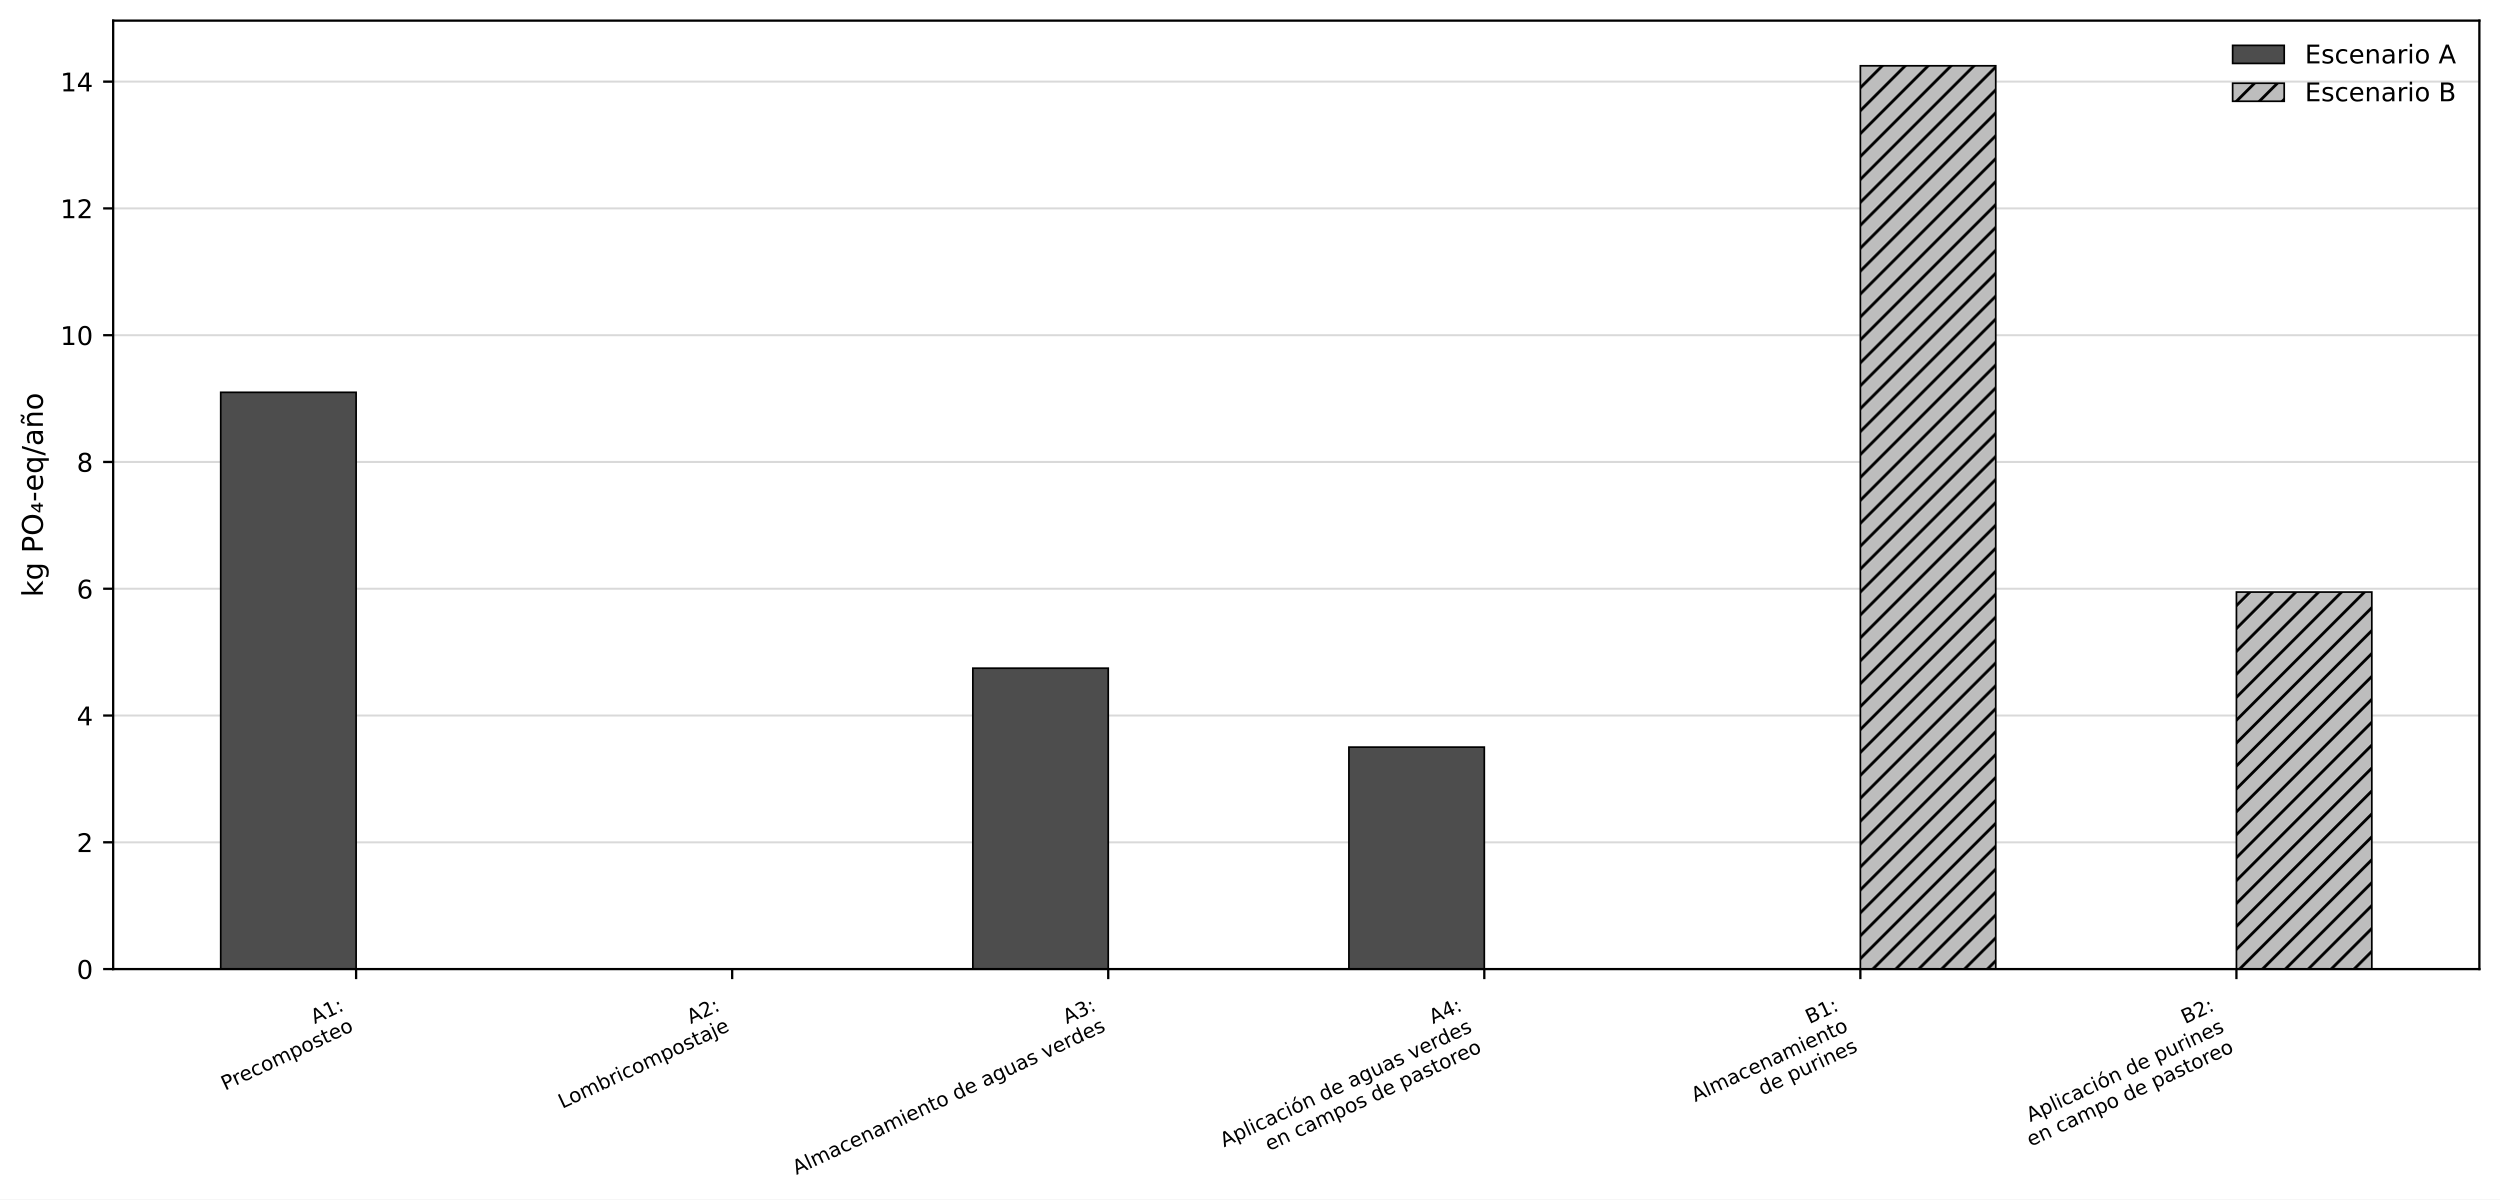
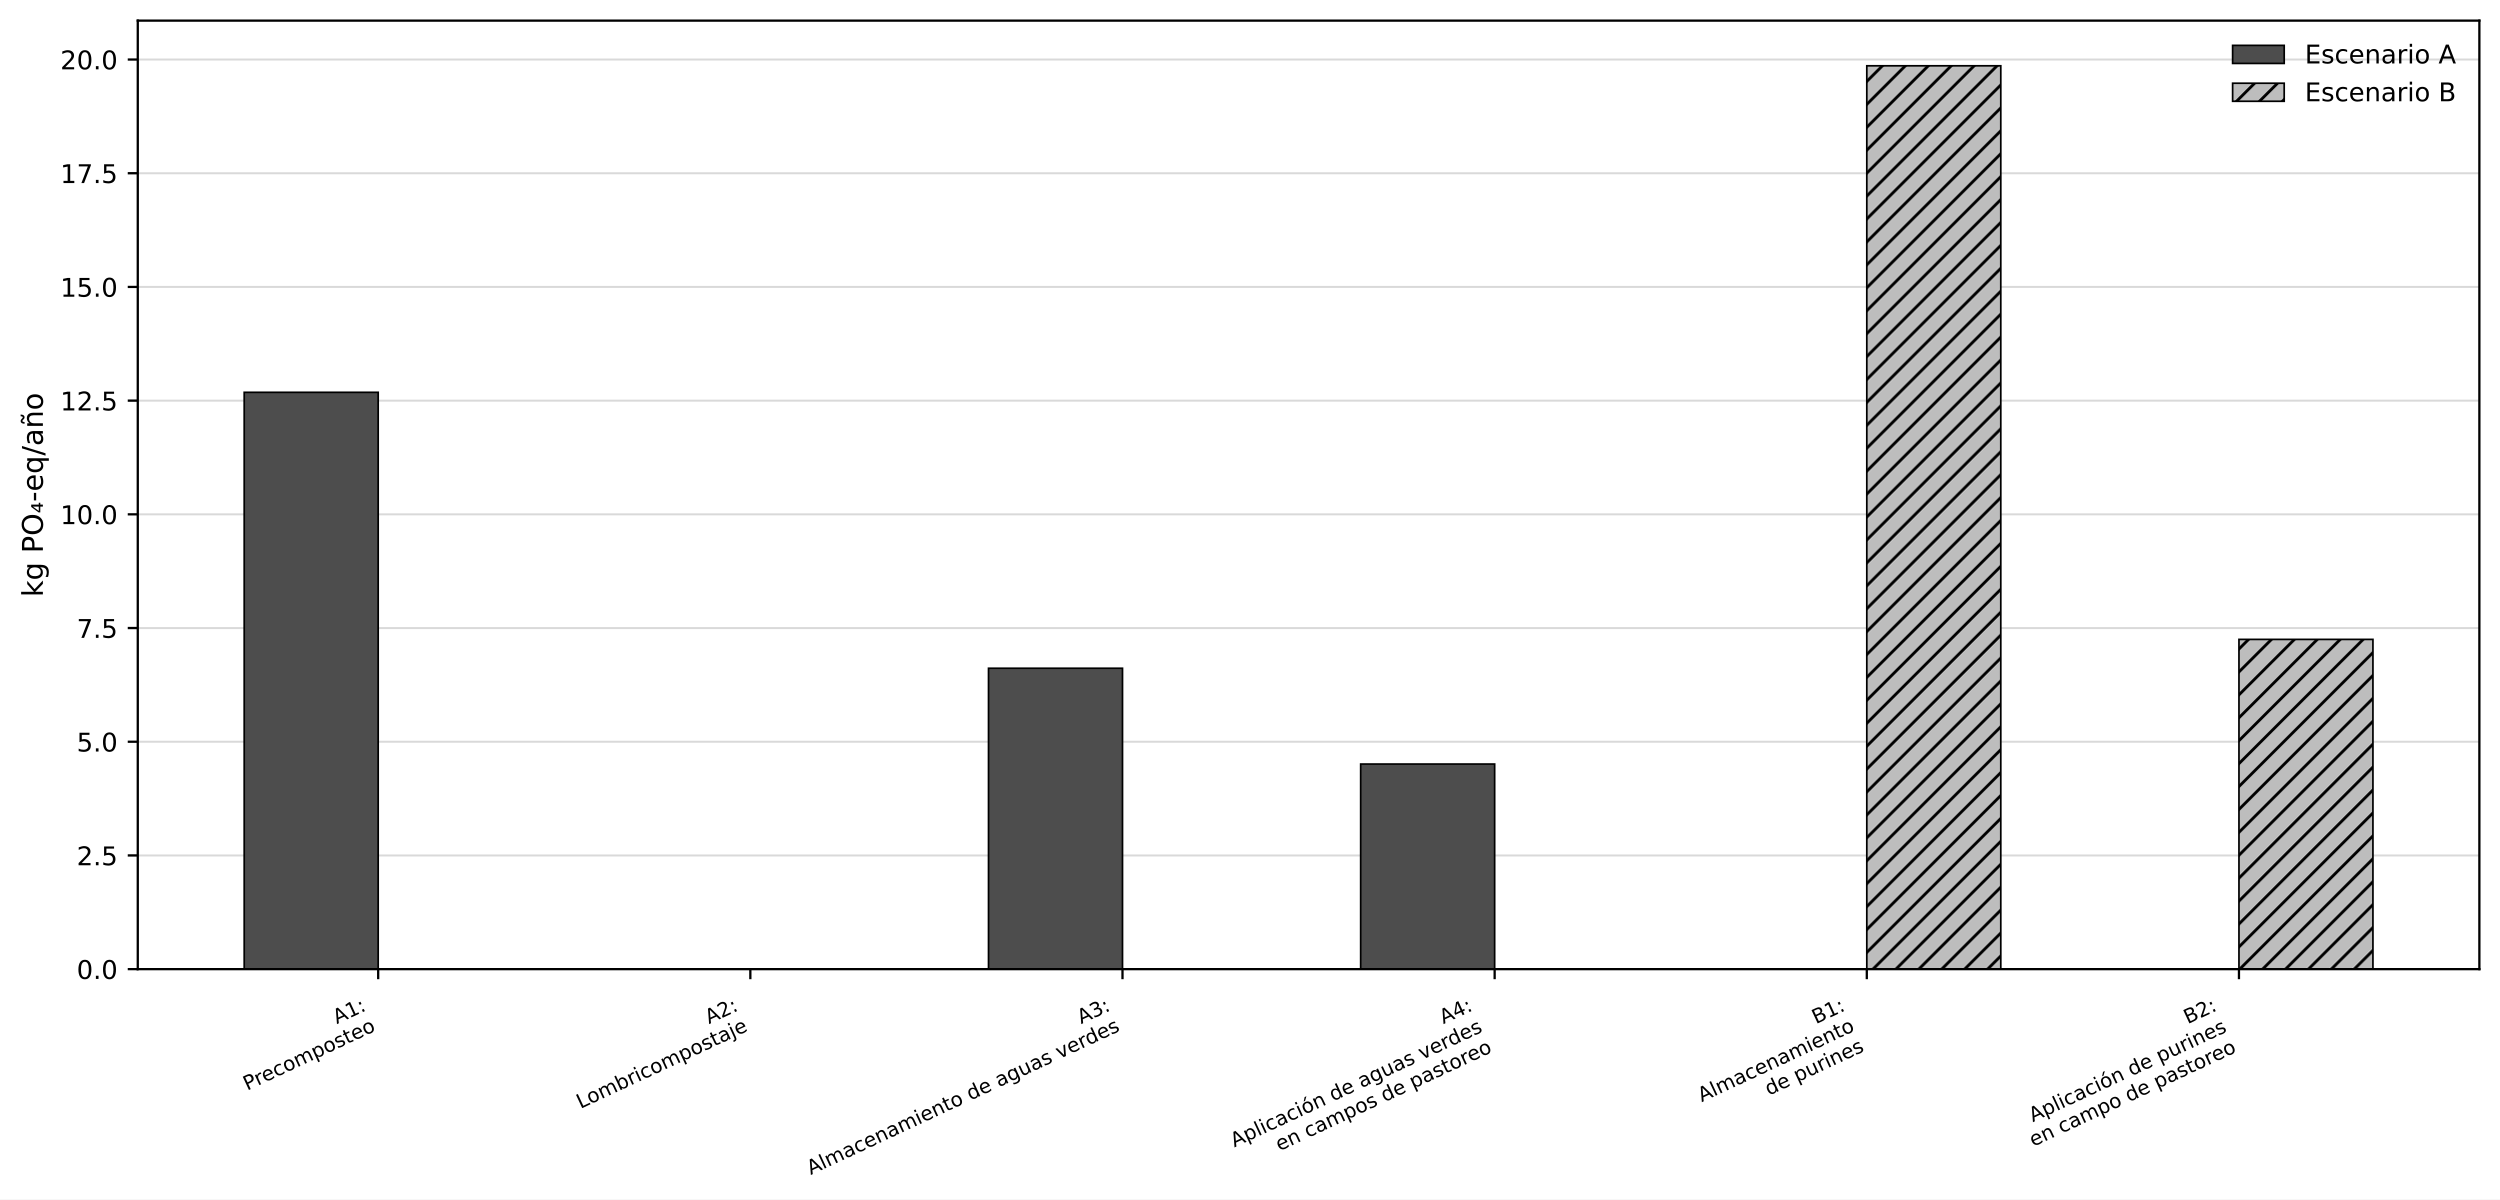
- <svg xmlns="http://www.w3.org/2000/svg" xmlns:xlink="http://www.w3.org/1999/xlink" width="872.638pt" height="418.665pt" viewBox="0 0 872.638 418.665" version="1.1">
+ <svg xmlns="http://www.w3.org/2000/svg" xmlns:xlink="http://www.w3.org/1999/xlink" width="872.584pt" height="418.665pt" viewBox="0 0 872.584 418.665" version="1.1">
  <defs>
    <style type="text/css">*{stroke-linejoin: round; stroke-linecap: butt}</style>
  </defs>
  <g id="figure_1">
    <g id="patch_1">
-       <path d="M 0 418.665  L 872.638 418.665  L 872.638 0  L 0 0  z " style="fill: #ffffff" />
+       <path d="M 0 418.665 L 872.584 418.665 L 872.584 0 L 0 0 z " style="fill: #ffffff" />
    </g>
    <g id="axes_1">
      <g id="patch_2">
-         <path d="M 39.501 338.264  L 865.438 338.264  L 865.438 7.2  L 39.501 7.2  z " style="fill: #ffffff" />
+         <path d="M 48.087 338.264 L 865.384 338.264 L 865.384 7.2 L 48.087 7.2 z " style="fill: #ffffff" />
      </g>
      <g id="matplotlib.axis_1">
        <g id="xtick_1">
          <g id="line2d_1">
            <defs>
-               <path id="ma6ed670936" d="M 0 0  L 0 3.5  " style="stroke: #000000; stroke-width: 0.8" />
+               <path id="m8512bdd903" d="M 0 0 L 0 3.5 " style="stroke: #000000; stroke-width: 0.8" />
            </defs>
            <g>
-               <use xlink:href="#ma6ed670936" x="124.3" y="338.264" style="stroke: #000000; stroke-width: 0.8" />
+               <use xlink:href="#m8512bdd903" x="131.999" y="338.264" style="stroke: #000000; stroke-width: 0.8" />
            </g>
          </g>
          <g id="text_1">
-             <text style="font-size: 7px; font-family: 'DejaVu Sans'" transform="translate(109.8586 357.4867) rotate(-25)">A1:</text>
-             <text style="font-size: 7px; font-family: 'DejaVu Sans'" transform="translate(78.56486 380.7279) rotate(-25)">Precomposteo</text>
+             <text style="font-size: 7px; font-family: 'DejaVu Sans'" transform="translate(117.558 357.4867) rotate(-25)">A1:</text>
+             <text style="font-size: 7px; font-family: 'DejaVu Sans'" transform="translate(86.26435 380.7279) rotate(-25)">Precomposteo</text>
          </g>
        </g>
        <g id="xtick_2">
          <g id="line2d_2">
            <g>
-               <use xlink:href="#ma6ed670936" x="255.568" y="338.264" style="stroke: #000000; stroke-width: 0.8" />
+               <use xlink:href="#m8512bdd903" x="261.894" y="338.264" style="stroke: #000000; stroke-width: 0.8" />
            </g>
          </g>
          <g id="text_2">
-             <text style="font-size: 7px; font-family: 'DejaVu Sans'" transform="translate(241.1263 357.4867) rotate(-25)">A2:</text>
-             <text style="font-size: 7px; font-family: 'DejaVu Sans'" transform="translate(196.2641 387.0551) rotate(-25)">Lombricompostaje</text>
+             <text style="font-size: 7px; font-family: 'DejaVu Sans'" transform="translate(247.4527 357.4867) rotate(-25)">A2:</text>
+             <text style="font-size: 7px; font-family: 'DejaVu Sans'" transform="translate(202.5904 387.0551) rotate(-25)">Lombricompostaje</text>
          </g>
        </g>
        <g id="xtick_3">
          <g id="line2d_3">
            <g>
-               <use xlink:href="#ma6ed670936" x="386.835" y="338.264" style="stroke: #000000; stroke-width: 0.8" />
+               <use xlink:href="#m8512bdd903" x="391.789" y="338.264" style="stroke: #000000; stroke-width: 0.8" />
            </g>
          </g>
          <g id="text_3">
-             <text style="font-size: 7px; font-family: 'DejaVu Sans'" transform="translate(372.3941 357.4867) rotate(-25)">A3:</text>
-             <text style="font-size: 7px; font-family: 'DejaVu Sans'" transform="translate(278.0148 410.1453) rotate(-25)">Almacenamiento de aguas verdes</text>
+             <text style="font-size: 7px; font-family: 'DejaVu Sans'" transform="translate(377.3473 357.4867) rotate(-25)">A3:</text>
+             <text style="font-size: 7px; font-family: 'DejaVu Sans'" transform="translate(282.9679 410.1453) rotate(-25)">Almacenamiento de aguas verdes</text>
          </g>
        </g>
        <g id="xtick_4">
          <g id="line2d_4">
            <g>
-               <use xlink:href="#ma6ed670936" x="518.103" y="338.264" style="stroke: #000000; stroke-width: 0.8" />
+               <use xlink:href="#m8512bdd903" x="521.683" y="338.264" style="stroke: #000000; stroke-width: 0.8" />
            </g>
          </g>
          <g id="text_4">
-             <text style="font-size: 7px; font-family: 'DejaVu Sans'" transform="translate(500.2072 357.4867) rotate(-25)">A4:</text>
-             <text style="font-size: 7px; font-family: 'DejaVu Sans'" transform="translate(427.2535 400.5251) rotate(-25)">Aplicación de aguas verdes</text>
-             <text style="font-size: 7px; font-family: 'DejaVu Sans'" transform="translate(442.974 401.8433) rotate(-25)">en campos de pastoreo</text>
+             <text style="font-size: 7px; font-family: 'DejaVu Sans'" transform="translate(503.7872 357.4867) rotate(-25)">A4:</text>
+             <text style="font-size: 7px; font-family: 'DejaVu Sans'" transform="translate(430.8335 400.5251) rotate(-25)">Aplicación de aguas verdes</text>
+             <text style="font-size: 7px; font-family: 'DejaVu Sans'" transform="translate(446.5539 401.8433) rotate(-25)">en campos de pastoreo</text>
          </g>
        </g>
        <g id="xtick_5">
          <g id="line2d_5">
            <g>
-               <use xlink:href="#ma6ed670936" x="649.371" y="338.264" style="stroke: #000000; stroke-width: 0.8" />
+               <use xlink:href="#m8512bdd903" x="651.578" y="338.264" style="stroke: #000000; stroke-width: 0.8" />
            </g>
          </g>
          <g id="text_5">
-             <text style="font-size: 7px; font-family: 'DejaVu Sans'" transform="translate(631.6041 357.4927) rotate(-25)">B1:</text>
-             <text style="font-size: 7px; font-family: 'DejaVu Sans'" transform="translate(591.7379 384.7314) rotate(-25)">Almacenamiento</text>
-             <text style="font-size: 7px; font-family: 'DejaVu Sans'" transform="translate(615.1606 382.458) rotate(-25)">de purines</text>
+             <text style="font-size: 7px; font-family: 'DejaVu Sans'" transform="translate(633.8109 357.4927) rotate(-25)">B1:</text>
+             <text style="font-size: 7px; font-family: 'DejaVu Sans'" transform="translate(593.9447 384.7314) rotate(-25)">Almacenamiento</text>
+             <text style="font-size: 7px; font-family: 'DejaVu Sans'" transform="translate(617.3674 382.458) rotate(-25)">de purines</text>
          </g>
        </g>
        <g id="xtick_6">
          <g id="line2d_6">
            <g>
-               <use xlink:href="#ma6ed670936" x="780.639" y="338.264" style="stroke: #000000; stroke-width: 0.8" />
+               <use xlink:href="#m8512bdd903" x="781.472" y="338.264" style="stroke: #000000; stroke-width: 0.8" />
            </g>
          </g>
          <g id="text_6">
-             <text style="font-size: 7px; font-family: 'DejaVu Sans'" transform="translate(762.7299 357.4927) rotate(-25)">B2:</text>
-             <text style="font-size: 7px; font-family: 'DejaVu Sans'" transform="translate(708.6778 391.7171) rotate(-25)">Aplicación de purines</text>
-             <text style="font-size: 7px; font-family: 'DejaVu Sans'" transform="translate(708.8144 400.3022) rotate(-25)">en campo de pastoreo</text>
+             <text style="font-size: 7px; font-family: 'DejaVu Sans'" transform="translate(763.5635 357.4927) rotate(-25)">B2:</text>
+             <text style="font-size: 7px; font-family: 'DejaVu Sans'" transform="translate(709.5114 391.7171) rotate(-25)">Aplicación de purines</text>
+             <text style="font-size: 7px; font-family: 'DejaVu Sans'" transform="translate(709.6481 400.3022) rotate(-25)">en campo de pastoreo</text>
          </g>
        </g>
      </g>
      <g id="matplotlib.axis_2">
        <g id="ytick_1">
          <g id="line2d_7">
-             <path d="M 39.501 338.264  L 865.438 338.264  " clip-path="url(#p5bac5b0572)" style="fill: none; stroke: #d9d9d9; stroke-width: 0.7; stroke-linecap: square" />
+             <path d="M 48.087 338.264 L 865.384 338.264 " clip-path="url(#pa5e0bcc238)" style="fill: none; stroke: #d9d9d9; stroke-width: 0.7; stroke-linecap: square" />
          </g>
          <g id="line2d_8">
            <defs>
-               <path id="m0498674e4b" d="M 0 0  L -3.5 0  " style="stroke: #000000; stroke-width: 0.8" />
+               <path id="me50acbb753" d="M 0 0 L -3.5 0 " style="stroke: #000000; stroke-width: 0.8" />
            </defs>
            <g>
-               <use xlink:href="#m0498674e4b" x="39.501" y="338.264" style="stroke: #000000; stroke-width: 0.8" />
+               <use xlink:href="#me50acbb753" x="48.087" y="338.264" style="stroke: #000000; stroke-width: 0.8" />
            </g>
          </g>
          <g id="text_7">
-             <text style="font-size: 9px; font-family: 'DejaVu Sans'; text-anchor: end" x="32.501" y="341.683" transform="rotate(-0 32.50094 341.6829)">0</text>
+             <text style="font-size: 9px; font-family: 'DejaVu Sans'; text-anchor: end" x="41.087" y="341.683" transform="rotate(-0 41.0875 341.6829)">0.0</text>
          </g>
        </g>
        <g id="ytick_2">
          <g id="line2d_9">
-             <path d="M 39.501 294.011  L 865.438 294.011  " clip-path="url(#p5bac5b0572)" style="fill: none; stroke: #d9d9d9; stroke-width: 0.7; stroke-linecap: square" />
+             <path d="M 48.087 298.578 L 865.384 298.578 " clip-path="url(#pa5e0bcc238)" style="fill: none; stroke: #d9d9d9; stroke-width: 0.7; stroke-linecap: square" />
          </g>
          <g id="line2d_10">
            <g>
-               <use xlink:href="#m0498674e4b" x="39.501" y="294.011" style="stroke: #000000; stroke-width: 0.8" />
+               <use xlink:href="#me50acbb753" x="48.087" y="298.578" style="stroke: #000000; stroke-width: 0.8" />
            </g>
          </g>
          <g id="text_8">
-             <text style="font-size: 9px; font-family: 'DejaVu Sans'; text-anchor: end" x="32.501" y="297.43" transform="rotate(-0 32.50094 297.43)">2</text>
+             <text style="font-size: 9px; font-family: 'DejaVu Sans'; text-anchor: end" x="41.087" y="301.998" transform="rotate(-0 41.0875 301.9976)">2.5</text>
          </g>
        </g>
        <g id="ytick_3">
          <g id="line2d_11">
-             <path d="M 39.501 249.758  L 865.438 249.758  " clip-path="url(#p5bac5b0572)" style="fill: none; stroke: #d9d9d9; stroke-width: 0.7; stroke-linecap: square" />
+             <path d="M 48.087 258.893 L 865.384 258.893 " clip-path="url(#pa5e0bcc238)" style="fill: none; stroke: #d9d9d9; stroke-width: 0.7; stroke-linecap: square" />
          </g>
          <g id="line2d_12">
            <g>
-               <use xlink:href="#m0498674e4b" x="39.501" y="249.758" style="stroke: #000000; stroke-width: 0.8" />
+               <use xlink:href="#me50acbb753" x="48.087" y="258.893" style="stroke: #000000; stroke-width: 0.8" />
            </g>
          </g>
          <g id="text_9">
-             <text style="font-size: 9px; font-family: 'DejaVu Sans'; text-anchor: end" x="32.501" y="253.177" transform="rotate(-0 32.50094 253.177)">4</text>
+             <text style="font-size: 9px; font-family: 'DejaVu Sans'; text-anchor: end" x="41.087" y="262.312" transform="rotate(-0 41.0875 262.3124)">5.0</text>
          </g>
        </g>
        <g id="ytick_4">
          <g id="line2d_13">
-             <path d="M 39.501 205.505  L 865.438 205.505  " clip-path="url(#p5bac5b0572)" style="fill: none; stroke: #d9d9d9; stroke-width: 0.7; stroke-linecap: square" />
+             <path d="M 48.087 219.208 L 865.384 219.208 " clip-path="url(#pa5e0bcc238)" style="fill: none; stroke: #d9d9d9; stroke-width: 0.7; stroke-linecap: square" />
          </g>
          <g id="line2d_14">
            <g>
-               <use xlink:href="#m0498674e4b" x="39.501" y="205.505" style="stroke: #000000; stroke-width: 0.8" />
+               <use xlink:href="#me50acbb753" x="48.087" y="219.208" style="stroke: #000000; stroke-width: 0.8" />
            </g>
          </g>
          <g id="text_10">
-             <text style="font-size: 9px; font-family: 'DejaVu Sans'; text-anchor: end" x="32.501" y="208.924" transform="rotate(-0 32.50094 208.9241)">6</text>
+             <text style="font-size: 9px; font-family: 'DejaVu Sans'; text-anchor: end" x="41.087" y="222.627" transform="rotate(-0 41.0875 222.6271)">7.5</text>
          </g>
        </g>
        <g id="ytick_5">
          <g id="line2d_15">
-             <path d="M 39.501 161.252  L 865.438 161.252  " clip-path="url(#p5bac5b0572)" style="fill: none; stroke: #d9d9d9; stroke-width: 0.7; stroke-linecap: square" />
+             <path d="M 48.087 179.523 L 865.384 179.523 " clip-path="url(#pa5e0bcc238)" style="fill: none; stroke: #d9d9d9; stroke-width: 0.7; stroke-linecap: square" />
          </g>
          <g id="line2d_16">
            <g>
-               <use xlink:href="#m0498674e4b" x="39.501" y="161.252" style="stroke: #000000; stroke-width: 0.8" />
+               <use xlink:href="#me50acbb753" x="48.087" y="179.523" style="stroke: #000000; stroke-width: 0.8" />
            </g>
          </g>
          <g id="text_11">
-             <text style="font-size: 9px; font-family: 'DejaVu Sans'; text-anchor: end" x="32.501" y="164.671" transform="rotate(-0 32.50094 164.6712)">8</text>
+             <text style="font-size: 9px; font-family: 'DejaVu Sans'; text-anchor: end" x="41.087" y="182.942" transform="rotate(-0 41.0875 182.9418)">10.0</text>
          </g>
        </g>
        <g id="ytick_6">
          <g id="line2d_17">
-             <path d="M 39.501 116.999  L 865.438 116.999  " clip-path="url(#p5bac5b0572)" style="fill: none; stroke: #d9d9d9; stroke-width: 0.7; stroke-linecap: square" />
+             <path d="M 48.087 139.837 L 865.384 139.837 " clip-path="url(#pa5e0bcc238)" style="fill: none; stroke: #d9d9d9; stroke-width: 0.7; stroke-linecap: square" />
          </g>
          <g id="line2d_18">
            <g>
-               <use xlink:href="#m0498674e4b" x="39.501" y="116.999" style="stroke: #000000; stroke-width: 0.8" />
+               <use xlink:href="#me50acbb753" x="48.087" y="139.837" style="stroke: #000000; stroke-width: 0.8" />
            </g>
          </g>
          <g id="text_12">
-             <text style="font-size: 9px; font-family: 'DejaVu Sans'; text-anchor: end" x="32.501" y="120.418" transform="rotate(-0 32.50094 120.4182)">10</text>
+             <text style="font-size: 9px; font-family: 'DejaVu Sans'; text-anchor: end" x="41.087" y="143.257" transform="rotate(-0 41.0875 143.2566)">12.5</text>
          </g>
        </g>
        <g id="ytick_7">
          <g id="line2d_19">
-             <path d="M 39.501 72.746  L 865.438 72.746  " clip-path="url(#p5bac5b0572)" style="fill: none; stroke: #d9d9d9; stroke-width: 0.7; stroke-linecap: square" />
+             <path d="M 48.087 100.152 L 865.384 100.152 " clip-path="url(#pa5e0bcc238)" style="fill: none; stroke: #d9d9d9; stroke-width: 0.7; stroke-linecap: square" />
          </g>
          <g id="line2d_20">
            <g>
-               <use xlink:href="#m0498674e4b" x="39.501" y="72.746" style="stroke: #000000; stroke-width: 0.8" />
+               <use xlink:href="#me50acbb753" x="48.087" y="100.152" style="stroke: #000000; stroke-width: 0.8" />
            </g>
          </g>
          <g id="text_13">
-             <text style="font-size: 9px; font-family: 'DejaVu Sans'; text-anchor: end" x="32.501" y="76.165" transform="rotate(-0 32.50094 76.16532)">12</text>
+             <text style="font-size: 9px; font-family: 'DejaVu Sans'; text-anchor: end" x="41.087" y="103.571" transform="rotate(-0 41.0875 103.5713)">15.0</text>
          </g>
        </g>
        <g id="ytick_8">
          <g id="line2d_21">
-             <path d="M 39.501 28.493  L 865.438 28.493  " clip-path="url(#p5bac5b0572)" style="fill: none; stroke: #d9d9d9; stroke-width: 0.7; stroke-linecap: square" />
+             <path d="M 48.087 60.467 L 865.384 60.467 " clip-path="url(#pa5e0bcc238)" style="fill: none; stroke: #d9d9d9; stroke-width: 0.7; stroke-linecap: square" />
          </g>
          <g id="line2d_22">
            <g>
-               <use xlink:href="#m0498674e4b" x="39.501" y="28.493" style="stroke: #000000; stroke-width: 0.8" />
+               <use xlink:href="#me50acbb753" x="48.087" y="60.467" style="stroke: #000000; stroke-width: 0.8" />
            </g>
          </g>
          <g id="text_14">
-             <text style="font-size: 9px; font-family: 'DejaVu Sans'; text-anchor: end" x="32.501" y="31.912" transform="rotate(-0 32.50094 31.91239)">14</text>
-           </g>
-         </g>
-         <g id="text_15">
+             <text style="font-size: 9px; font-family: 'DejaVu Sans'; text-anchor: end" x="41.087" y="63.886" transform="rotate(-0 41.0875 63.88602)">17.5</text>
+           </g>
+         </g>
+         <g id="ytick_9">
+           <g id="line2d_23">
+             <path d="M 48.087 20.781 L 865.384 20.781 " clip-path="url(#pa5e0bcc238)" style="fill: none; stroke: #d9d9d9; stroke-width: 0.7; stroke-linecap: square" />
+           </g>
+           <g id="line2d_24">
+             <g>
+               <use xlink:href="#me50acbb753" x="48.087" y="20.781" style="stroke: #000000; stroke-width: 0.8" />
+             </g>
+           </g>
+           <g id="text_15">
+             <text style="font-size: 9px; font-family: 'DejaVu Sans'; text-anchor: end" x="41.087" y="24.201" transform="rotate(-0 41.0875 24.20076)">20.0</text>
+           </g>
+         </g>
+         <g id="text_16">
          <text style="font-size: 10px; font-family: 'DejaVu Sans'; text-anchor: middle" x="14.969" y="172.732" transform="rotate(-90 14.96875 172.7318)">kg PO₄-eq/año</text>
        </g>
      </g>
      <g id="patch_3">
-         <path d="M 77.044 338.264  L 124.3 338.264  L 124.3 136.941  L 77.044 136.941  z " clip-path="url(#p5bac5b0572)" style="fill: #4d4d4d; stroke: #000000; stroke-width: 0.6; stroke-linejoin: miter" />
+         <path d="M 85.237 338.264 L 131.999 338.264 L 131.999 136.941 L 85.237 136.941 z " clip-path="url(#pa5e0bcc238)" style="fill: #4d4d4d; stroke: #000000; stroke-width: 0.6; stroke-linejoin: miter" />
      </g>
      <g id="patch_4">
-         <path d="M 208.311 338.264  L 255.568 338.264  L 255.568 338.264  L 208.311 338.264  z " clip-path="url(#p5bac5b0572)" style="fill: #4d4d4d; stroke: #000000; stroke-width: 0.6; stroke-linejoin: miter" />
+         <path d="M 215.132 338.264 L 261.894 338.264 L 261.894 338.264 L 215.132 338.264 z " clip-path="url(#pa5e0bcc238)" style="fill: #4d4d4d; stroke: #000000; stroke-width: 0.6; stroke-linejoin: miter" />
      </g>
      <g id="patch_5">
-         <path d="M 339.579 338.264  L 386.835 338.264  L 386.835 233.235  L 339.579 233.235  z " clip-path="url(#p5bac5b0572)" style="fill: #4d4d4d; stroke: #000000; stroke-width: 0.6; stroke-linejoin: miter" />
+         <path d="M 345.027 338.264 L 391.789 338.264 L 391.789 233.235 L 345.027 233.235 z " clip-path="url(#pa5e0bcc238)" style="fill: #4d4d4d; stroke: #000000; stroke-width: 0.6; stroke-linejoin: miter" />
      </g>
      <g id="patch_6">
-         <path d="M 470.847 338.264  L 518.103 338.264  L 518.103 260.794  L 470.847 260.794  z " clip-path="url(#p5bac5b0572)" style="fill: #4d4d4d; stroke: #000000; stroke-width: 0.6; stroke-linejoin: miter" />
+         <path d="M 474.921 338.264 L 521.683 338.264 L 521.683 266.673 L 474.921 266.673 z " clip-path="url(#pa5e0bcc238)" style="fill: #4d4d4d; stroke: #000000; stroke-width: 0.6; stroke-linejoin: miter" />
      </g>
      <g id="patch_7">
-         <path d="M 602.115 338.264  L 649.371 338.264  L 649.371 338.264  L 602.115 338.264  z " clip-path="url(#p5bac5b0572)" style="fill: #4d4d4d; stroke: #000000; stroke-width: 0.6; stroke-linejoin: miter" />
+         <path d="M 604.816 338.264 L 651.578 338.264 L 651.578 338.264 L 604.816 338.264 z " clip-path="url(#pa5e0bcc238)" style="fill: #4d4d4d; stroke: #000000; stroke-width: 0.6; stroke-linejoin: miter" />
      </g>
      <g id="patch_8">
-         <path d="M 733.382 338.264  L 780.639 338.264  L 780.639 338.264  L 733.382 338.264  z " clip-path="url(#p5bac5b0572)" style="fill: #4d4d4d; stroke: #000000; stroke-width: 0.6; stroke-linejoin: miter" />
+         <path d="M 734.71 338.264 L 781.472 338.264 L 781.472 338.264 L 734.71 338.264 z " clip-path="url(#pa5e0bcc238)" style="fill: #4d4d4d; stroke: #000000; stroke-width: 0.6; stroke-linejoin: miter" />
      </g>
      <g id="patch_9">
-         <path d="M 124.3 338.264  L 171.556 338.264  L 171.556 338.264  L 124.3 338.264  z " clip-path="url(#p5bac5b0572)" style="fill: url(#h3e01d1e906); stroke: #000000; stroke-width: 0.6; stroke-linejoin: miter" />
+         <path d="M 131.999 338.264 L 178.761 338.264 L 178.761 338.264 L 131.999 338.264 z " clip-path="url(#pa5e0bcc238)" style="fill: url(#h616a057982); stroke: #000000; stroke-width: 0.6; stroke-linejoin: miter" />
      </g>
      <g id="patch_10">
-         <path d="M 255.568 338.264  L 302.824 338.264  L 302.824 338.264  L 255.568 338.264  z " clip-path="url(#p5bac5b0572)" style="fill: url(#h3e01d1e906); stroke: #000000; stroke-width: 0.6; stroke-linejoin: miter" />
+         <path d="M 261.894 338.264 L 308.656 338.264 L 308.656 338.264 L 261.894 338.264 z " clip-path="url(#pa5e0bcc238)" style="fill: url(#h616a057982); stroke: #000000; stroke-width: 0.6; stroke-linejoin: miter" />
      </g>
      <g id="patch_11">
-         <path d="M 386.835 338.264  L 434.092 338.264  L 434.092 338.264  L 386.835 338.264  z " clip-path="url(#p5bac5b0572)" style="fill: url(#h3e01d1e906); stroke: #000000; stroke-width: 0.6; stroke-linejoin: miter" />
+         <path d="M 391.789 338.264 L 438.551 338.264 L 438.551 338.264 L 391.789 338.264 z " clip-path="url(#pa5e0bcc238)" style="fill: url(#h616a057982); stroke: #000000; stroke-width: 0.6; stroke-linejoin: miter" />
      </g>
      <g id="patch_12">
-         <path d="M 518.103 338.264  L 565.36 338.264  L 565.36 338.264  L 518.103 338.264  z " clip-path="url(#p5bac5b0572)" style="fill: url(#h3e01d1e906); stroke: #000000; stroke-width: 0.6; stroke-linejoin: miter" />
+         <path d="M 521.683 338.264 L 568.445 338.264 L 568.445 338.264 L 521.683 338.264 z " clip-path="url(#pa5e0bcc238)" style="fill: url(#h616a057982); stroke: #000000; stroke-width: 0.6; stroke-linejoin: miter" />
      </g>
      <g id="patch_13">
-         <path d="M 649.371 338.264  L 696.627 338.264  L 696.627 22.965  L 649.371 22.965  z " clip-path="url(#p5bac5b0572)" style="fill: url(#h3e01d1e906); stroke: #000000; stroke-width: 0.6; stroke-linejoin: miter" />
+         <path d="M 651.578 338.264 L 698.34 338.264 L 698.34 22.965 L 651.578 22.965 z " clip-path="url(#pa5e0bcc238)" style="fill: url(#h616a057982); stroke: #000000; stroke-width: 0.6; stroke-linejoin: miter" />
      </g>
      <g id="patch_14">
-         <path d="M 780.639 338.264  L 827.895 338.264  L 827.895 206.663  L 780.639 206.663  z " clip-path="url(#p5bac5b0572)" style="fill: url(#h3e01d1e906); stroke: #000000; stroke-width: 0.6; stroke-linejoin: miter" />
+         <path d="M 781.472 338.264 L 828.235 338.264 L 828.235 223.176 L 781.472 223.176 z " clip-path="url(#pa5e0bcc238)" style="fill: url(#h616a057982); stroke: #000000; stroke-width: 0.6; stroke-linejoin: miter" />
      </g>
      <g id="patch_15">
-         <path d="M 39.501 338.264  L 39.501 7.2  " style="fill: none; stroke: #000000; stroke-width: 0.8; stroke-linejoin: miter; stroke-linecap: square" />
+         <path d="M 48.087 338.264 L 48.087 7.2 " style="fill: none; stroke: #000000; stroke-width: 0.8; stroke-linejoin: miter; stroke-linecap: square" />
      </g>
      <g id="patch_16">
-         <path d="M 865.438 338.264  L 865.438 7.2  " style="fill: none; stroke: #000000; stroke-width: 0.8; stroke-linejoin: miter; stroke-linecap: square" />
+         <path d="M 865.384 338.264 L 865.384 7.2 " style="fill: none; stroke: #000000; stroke-width: 0.8; stroke-linejoin: miter; stroke-linecap: square" />
      </g>
      <g id="patch_17">
-         <path d="M 39.501 338.264  L 865.438 338.264  " style="fill: none; stroke: #000000; stroke-width: 0.8; stroke-linejoin: miter; stroke-linecap: square" />
+         <path d="M 48.087 338.264 L 865.384 338.264 " style="fill: none; stroke: #000000; stroke-width: 0.8; stroke-linejoin: miter; stroke-linecap: square" />
      </g>
      <g id="patch_18">
-         <path d="M 39.501 7.2  L 865.438 7.2  " style="fill: none; stroke: #000000; stroke-width: 0.8; stroke-linejoin: miter; stroke-linecap: square" />
+         <path d="M 48.087 7.2 L 865.384 7.2 " style="fill: none; stroke: #000000; stroke-width: 0.8; stroke-linejoin: miter; stroke-linecap: square" />
      </g>
      <g id="legend_1">
        <g id="patch_19">
-           <path d="M 779.315 22.139  L 797.315 22.139  L 797.315 15.839  L 779.315 15.839  z " style="fill: #4d4d4d; stroke: #000000; stroke-width: 0.6; stroke-linejoin: miter" />
-         </g>
-         <g id="text_16">
-           <text style="font-size: 9px; font-family: 'DejaVu Sans'; text-anchor: start" x="804.515" y="22.139" transform="rotate(-0 804.5149 22.13859)">Escenario A</text>
+           <path d="M 779.261 22.139 L 797.261 22.139 L 797.261 15.839 L 779.261 15.839 z " style="fill: #4d4d4d; stroke: #000000; stroke-width: 0.6; stroke-linejoin: miter" />
+         </g>
+         <g id="text_17">
+           <text style="font-size: 9px; font-family: 'DejaVu Sans'; text-anchor: start" x="804.461" y="22.139" transform="rotate(-0 804.4614 22.13859)">Escenario A</text>
        </g>
        <g id="patch_20">
-           <path d="M 779.315 35.349  L 797.315 35.349  L 797.315 29.049  L 779.315 29.049  z " style="fill: url(#h3e01d1e906); stroke: #000000; stroke-width: 0.6; stroke-linejoin: miter" />
-         </g>
-         <g id="text_17">
-           <text style="font-size: 9px; font-family: 'DejaVu Sans'; text-anchor: start" x="804.515" y="35.349" transform="rotate(-0 804.5149 35.34891)">Escenario B</text>
+           <path d="M 779.261 35.349 L 797.261 35.349 L 797.261 29.049 L 779.261 29.049 z " style="fill: url(#h616a057982); stroke: #000000; stroke-width: 0.6; stroke-linejoin: miter" />
+         </g>
+         <g id="text_18">
+           <text style="font-size: 9px; font-family: 'DejaVu Sans'; text-anchor: start" x="804.461" y="35.349" transform="rotate(-0 804.4614 35.34891)">Escenario B</text>
        </g>
      </g>
    </g>
  </g>
  <defs>
-     <clipPath id="p5bac5b0572">
-       <rect x="39.501" y="7.2" width="825.937" height="331.064" />
+     <clipPath id="pa5e0bcc238">
+       <rect x="48.087" y="7.2" width="817.297" height="331.064" />
    </clipPath>
  </defs>
  <defs>
-     <pattern id="h3e01d1e906" patternUnits="userSpaceOnUse" x="0" y="0" width="72" height="72">
+     <pattern id="h616a057982" patternUnits="userSpaceOnUse" x="0" y="0" width="72" height="72">
      <rect x="0" y="0" width="73" height="73" fill="#bdbdbd" />
-       <path d="M -36 36  L 36 -36  M -32 40  L 40 -32  M -28 44  L 44 -28  M -24 48  L 48 -24  M -20 52  L 52 -20  M -16 56  L 56 -16  M -12 60  L 60 -12  M -8 64  L 64 -8  M -4 68  L 68 -4  M 0 72  L 72 0  M 4 76  L 76 4  M 8 80  L 80 8  M 12 84  L 84 12  M 16 88  L 88 16  M 20 92  L 92 20  M 24 96  L 96 24  M 28 100  L 100 28  M 32 104  L 104 32  M 36 108  L 108 36  " style="fill: #000000; stroke: #000000; stroke-width: 1.0; stroke-linecap: butt; stroke-linejoin: miter" />
+       <path d="M -36 36 L 36 -36 M -32 40 L 40 -32 M -28 44 L 44 -28 M -24 48 L 48 -24 M -20 52 L 52 -20 M -16 56 L 56 -16 M -12 60 L 60 -12 M -8 64 L 64 -8 M -4 68 L 68 -4 M 0 72 L 72 0 M 4 76 L 76 4 M 8 80 L 80 8 M 12 84 L 84 12 M 16 88 L 88 16 M 20 92 L 92 20 M 24 96 L 96 24 M 28 100 L 100 28 M 32 104 L 104 32 M 36 108 L 108 36 " style="fill: #000000; stroke: #000000; stroke-width: 1.0; stroke-linecap: butt; stroke-linejoin: miter" />
    </pattern>
  </defs>
</svg>
